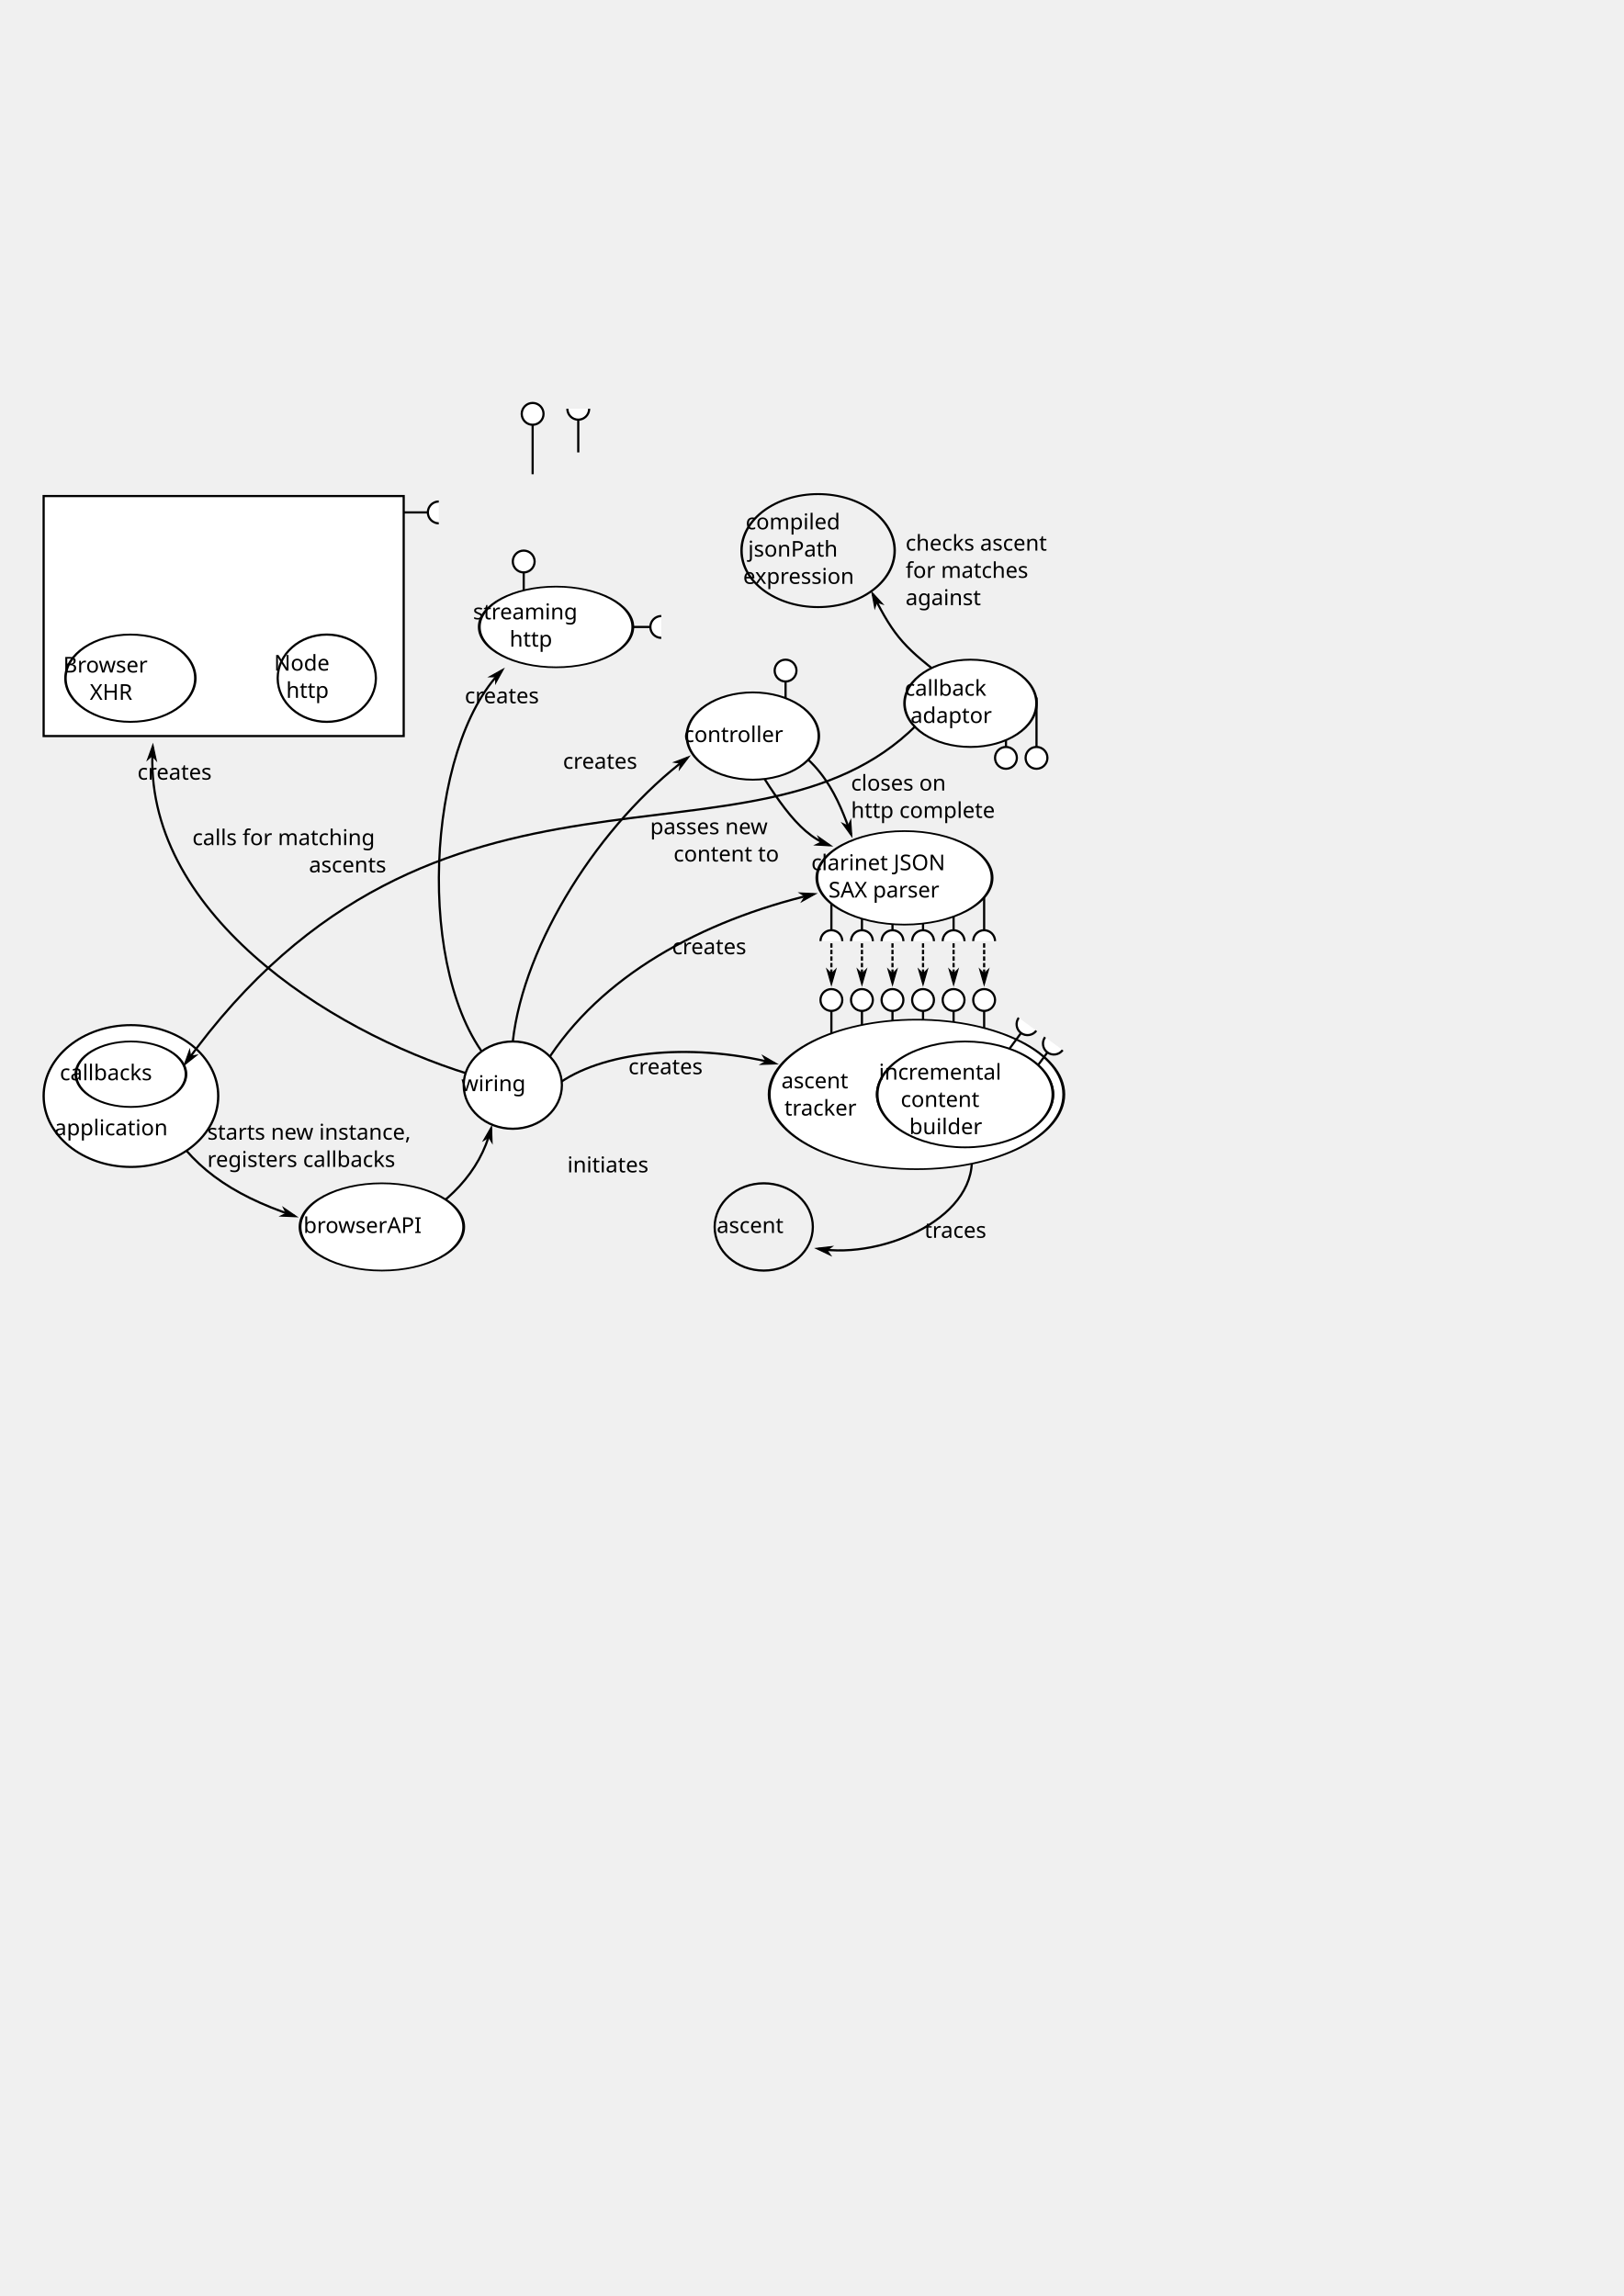
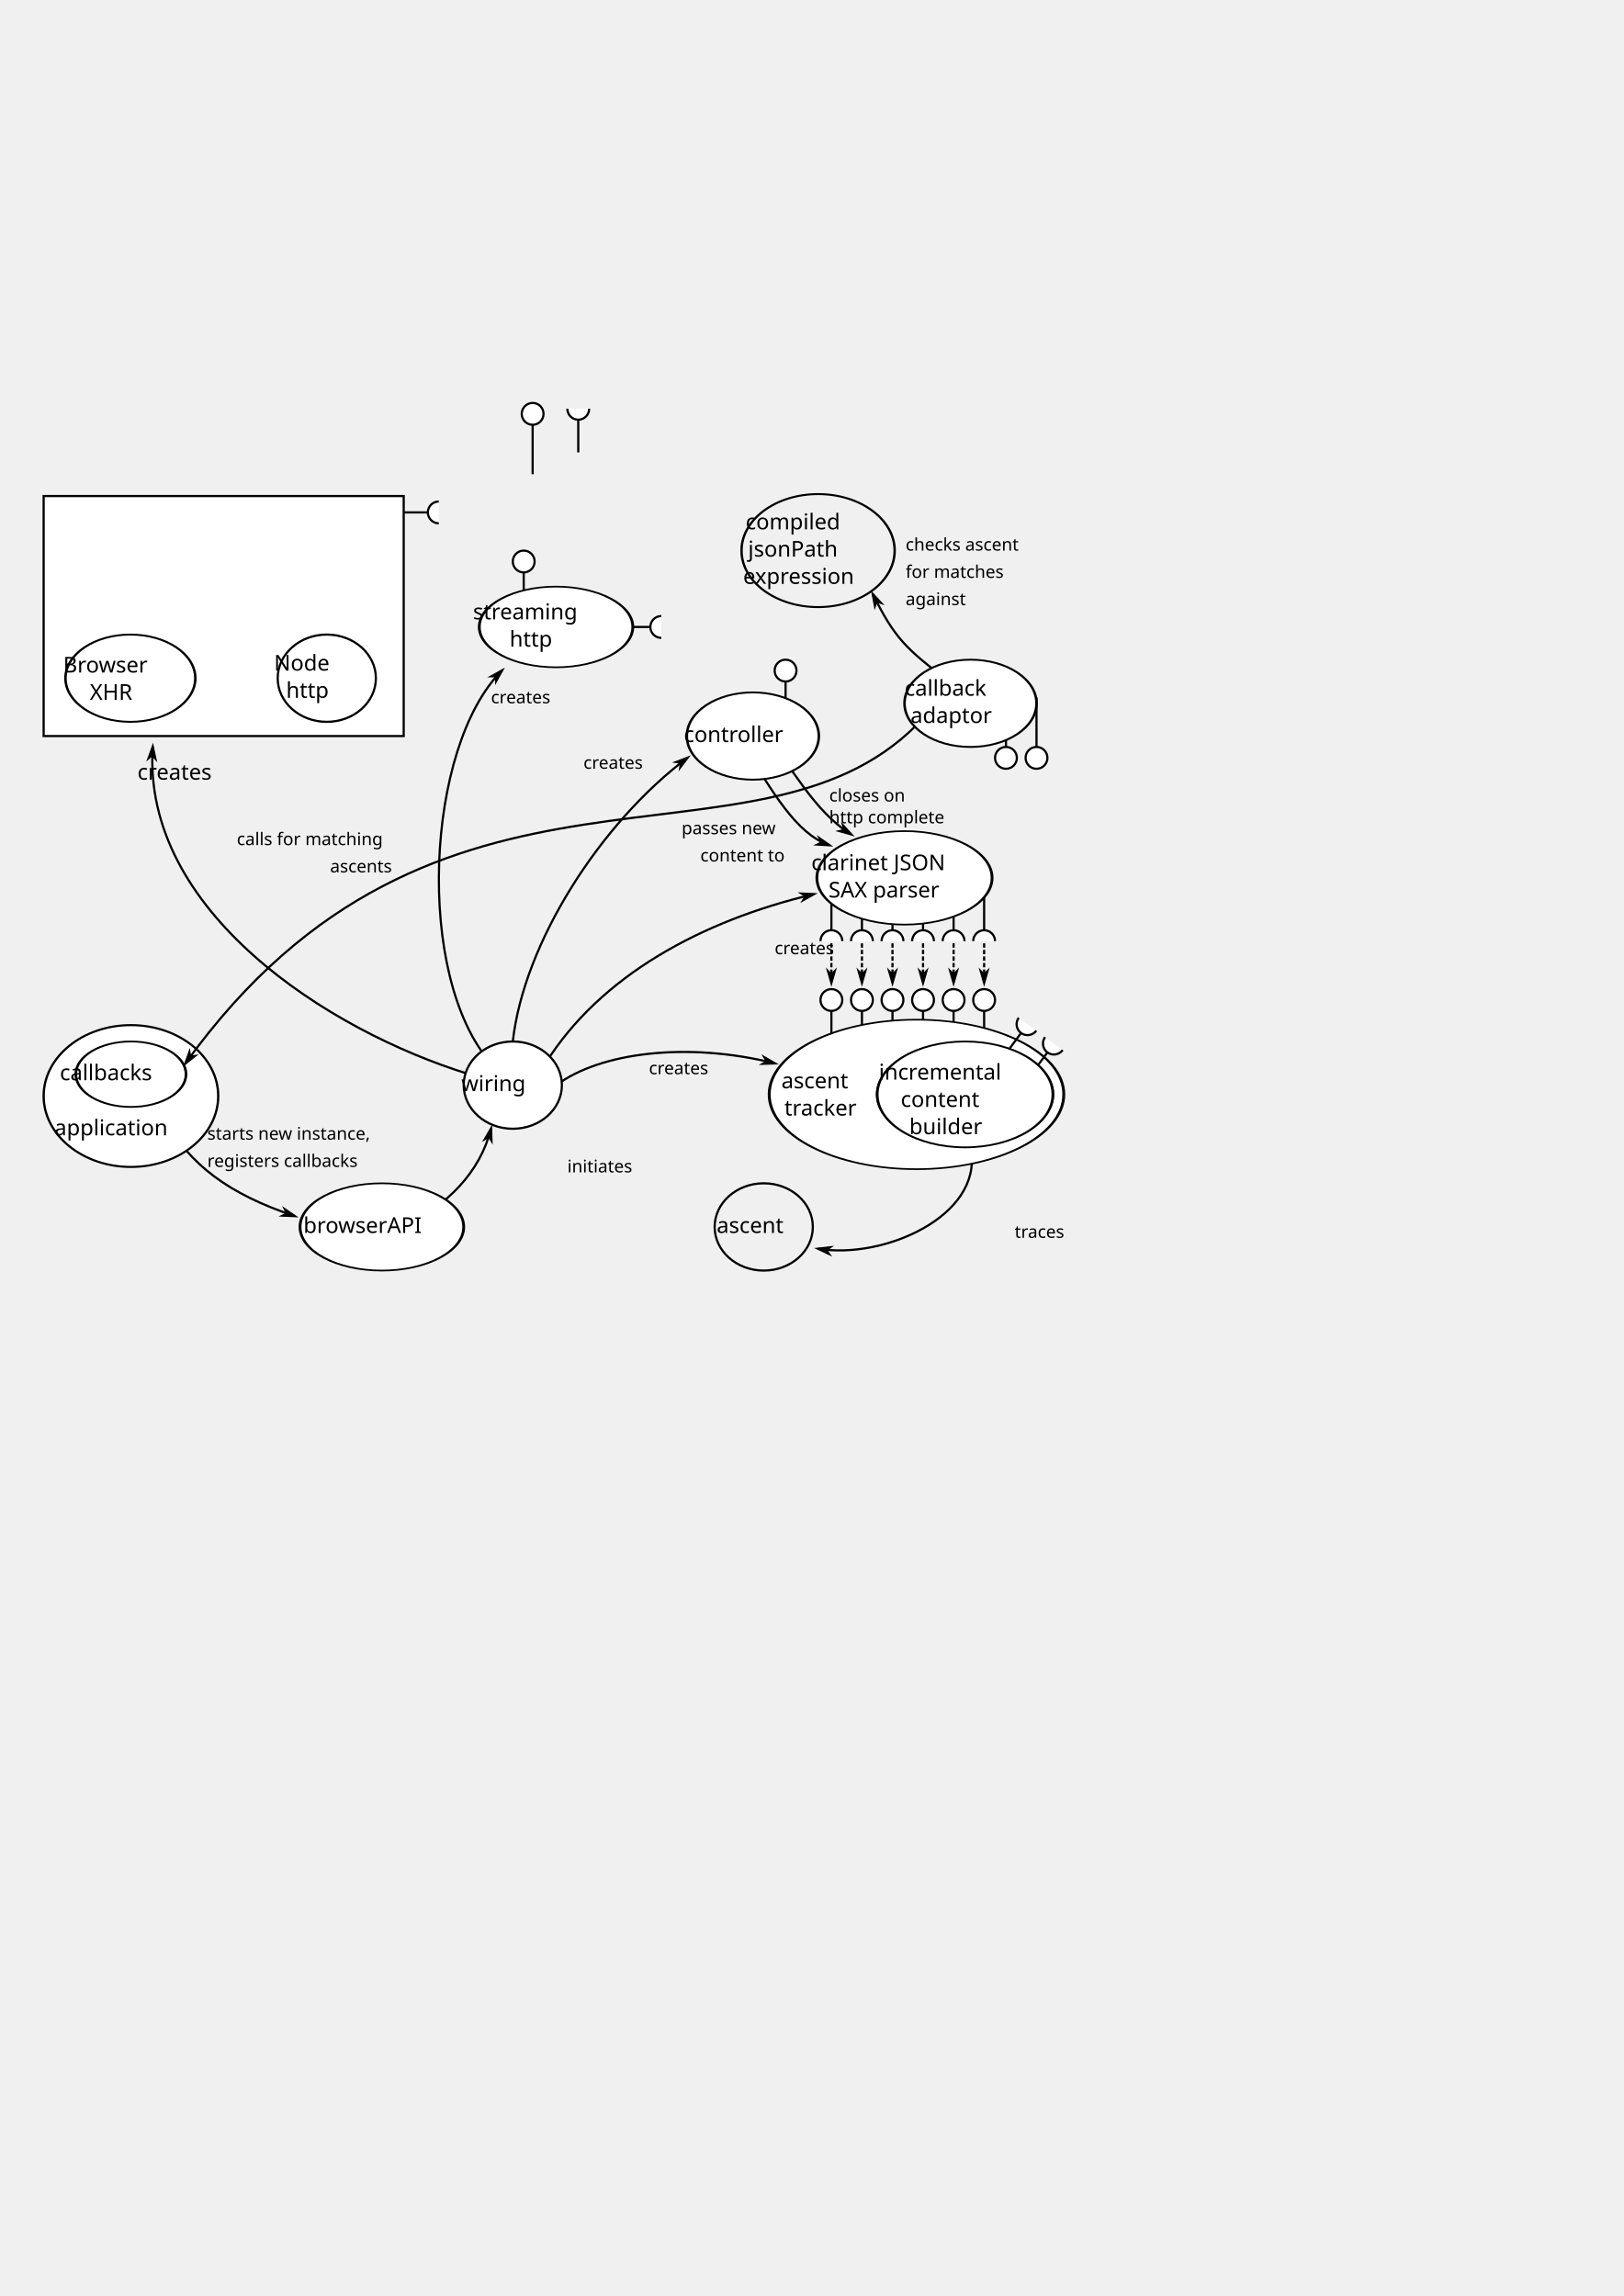
<svg xmlns="http://www.w3.org/2000/svg" xmlns:xlink="http://www.w3.org/1999/xlink" width="744.094" height="1052.362" id="svg2" version="1.1">
  <defs id="defs4">
    <marker orient="auto" refY="0.0" refX="0.0" id="Arrow1Mend" style="overflow:visible;">
      <path id="path4115" d="M 0.0,0.0 L 5.0,-5.0 L -12.5,0.0 L 5.0,5.0 L 0.0,0.0 z " style="fill-rule:evenodd;stroke:#000000;stroke-width:1.0pt;marker-start:none;" transform="scale(0.4) rotate(180) translate(10,0)" />
    </marker>
    <marker orient="auto" refY="0.0" refX="0.0" id="Arrow1Mstart" style="overflow:visible">
      <path id="path4112" d="M 0.0,0.0 L 5.0,-5.0 L -12.5,0.0 L 5.0,5.0 L 0.0,0.0 z " style="fill-rule:evenodd;stroke:#000000;stroke-width:1.0pt;marker-start:none" transform="scale(0.4) translate(10,0)" />
    </marker>
    <marker orient="auto" refY="0.0" refX="0.0" id="Arrow2Send" style="overflow:visible;">
      <path id="path4139" style="font-size:12.0;fill-rule:evenodd;stroke-width:0.625;stroke-linejoin:round;" d="M 8.719,4.034 L -2.207,0.016 L 8.719,-4.002 C 6.973,-1.63 6.983,1.616 8.719,4.034 z " transform="scale(0.3) rotate(180) translate(-2.3,0)" />
    </marker>
    <marker orient="auto" refY="0.0" refX="0.0" id="Arrow2Mend" style="overflow:visible;">
      <path id="path4133" style="font-size:12.0;fill-rule:evenodd;stroke-width:0.625;stroke-linejoin:round;" d="M 8.719,4.034 L -2.207,0.016 L 8.719,-4.002 C 6.973,-1.63 6.983,1.616 8.719,4.034 z " transform="scale(0.6) rotate(180) translate(0,0)" />
    </marker>
    <marker orient="auto" refY="0.0" refX="0.0" id="Torso" style="overflow:visible">
      <g id="g4319" transform="scale(0.7)">
        <path id="path4321" d="M -4.779,-3.24 C -2.429,-2.874 0.521,-1.302 0.258,0.388 C -0.005,2.078 -2.213,2.618 -4.563,2.252 C -6.913,1.886 -8.521,0.752 -8.258,-0.938 C -7.995,-2.628 -7.13,-3.605 -4.779,-3.24 z " style="fill:none;fill-opacity:0.75;fill-rule:evenodd;stroke:#000000;stroke-width:1.25;marker-start:none;marker-mid:none;marker-end:none" />
        <path id="path4323" d="M 4.46,0.089 C -2.556,-4.378 5.225,-3.906 -0.848,-8.72" style="fill:none;fill-opacity:0.75;fill-rule:evenodd;stroke:#000000;stroke-width:1pt;marker-end:none" />
        <path id="path4325" d="M 4.93,0.058 C -1.387,1.749 1.803,5.478 -4.945,7.546" style="fill:none;fill-opacity:0.75;fill-rule:evenodd;stroke:#000000;stroke-width:1pt;marker-start:none;marker-end:none" />
        <rect id="rect4327" transform="matrix(0.527536,-0.849533,0.887668,0.460484,0,0)" y="-1.741" x="-10.392" height="2.761" width="2.637" style="fill-rule:evenodd;stroke-width:1pt;marker-end:none" />
        <rect id="rect4329" transform="matrix(0.671205,-0.741272,0.790802,0.612072,0,0)" y="-7.963" x="4.959" height="2.861" width="2.733" style="fill-rule:evenodd;stroke-width:1pt;marker-end:none" />
        <path id="path4331" transform="matrix(0,-1.109517,1.109517,0,25.96648,19.71619)" d="m 16.78,-28.685 c 0,0.335 -0.272,0.607 -0.607,0.607 -0.335,0 -0.607,-0.272 -0.607,-0.607 0,-0.335 0.272,-0.607 0.607,-0.607 0.335,0 0.607,0.272 0.607,0.607 z" style="fill:#ff0000;fill-opacity:0.75;fill-rule:evenodd;stroke:#000000;stroke-width:1pt;marker-start:none;marker-end:none" />
        <path id="path4333" transform="matrix(0,-1.109517,1.109517,0,26.8245,16.99126)" d="m 16.78,-28.685 c 0,0.335 -0.272,0.607 -0.607,0.607 -0.335,0 -0.607,-0.272 -0.607,-0.607 0,-0.335 0.272,-0.607 0.607,-0.607 0.335,0 0.607,0.272 0.607,0.607 z" style="fill:#ff0000;fill-opacity:0.75;fill-rule:evenodd;stroke:#000000;stroke-width:1pt;marker-start:none;marker-end:none" />
      </g>
    </marker>
    <marker orient="auto" refY="0.0" refX="0.0" id="Arrow2Lend" style="overflow:visible;">
      <path id="path4127" style="font-size:12.0;fill-rule:evenodd;stroke-width:0.625;stroke-linejoin:round;" d="M 8.719,4.034 L -2.207,0.016 L 8.719,-4.002 C 6.973,-1.63 6.983,1.616 8.719,4.034 z " transform="scale(1.1) rotate(180) translate(1,0)" />
    </marker>
    <marker orient="auto" refY="0.0" refX="0.0" id="Arrow1Lend" style="overflow:visible;">
      <path id="path4109" d="M 0.0,0.0 L 5.0,-5.0 L -12.5,0.0 L 5.0,5.0 L 0.0,0.0 z " style="fill-rule:evenodd;stroke:#000000;stroke-width:1.0pt;marker-start:none;" transform="scale(0.8) rotate(180) translate(12.5,0)" />
    </marker>
    <marker orient="auto" refY="0" refX="0" id="Arrow2Lend-6" style="overflow:visible">
      <path id="path4127-7" style="font-size:12px;fill-rule:evenodd;stroke-width:0.625;stroke-linejoin:round" d="M 8.719,4.034 -2.207,0.016 8.719,-4.002 c -1.745,2.372 -1.735,5.617 -6e-7,8.035 z" transform="matrix(-1.1,0,0,-1.1,-1.1,0)" />
    </marker>
    <marker orient="auto" refY="0" refX="0" id="Arrow2Lend-9" style="overflow:visible">
      <path id="path4127-1" style="font-size:12px;fill-rule:evenodd;stroke-width:0.625;stroke-linejoin:round" d="M 8.719,4.034 -2.207,0.016 8.719,-4.002 c -1.745,2.372 -1.735,5.617 -6e-7,8.035 z" transform="matrix(-1.1,0,0,-1.1,-1.1,0)" />
    </marker>
    <marker orient="auto" refY="0" refX="0" id="Arrow2Lend-1" style="overflow:visible">
      <path id="path4127-3" style="font-size:12px;fill-rule:evenodd;stroke-width:0.625;stroke-linejoin:round" d="M 8.719,4.034 -2.207,0.016 8.719,-4.002 c -1.745,2.372 -1.735,5.617 -6e-7,8.035 z" transform="matrix(-1.1,0,0,-1.1,-1.1,0)" />
    </marker>
    <marker orient="auto" refY="0" refX="0" id="Arrow2Lend-7" style="overflow:visible">
      <path id="path4127-2" style="font-size:12px;fill-rule:evenodd;stroke-width:0.625;stroke-linejoin:round" d="M 8.719,4.034 -2.207,0.016 8.719,-4.002 c -1.745,2.372 -1.735,5.617 -6e-7,8.035 z" transform="matrix(-1.1,0,0,-1.1,-1.1,0)" />
    </marker>
  </defs>
  <g id="layer1">
    <path id="path5176" d="m 75,512.362 c 11.882,21.636 30,35 60,45" style="fill:none;stroke:#000000;stroke-width:1px;stroke-linecap:butt;stroke-linejoin:miter;stroke-opacity:1;marker-end:url(#Arrow1Mend)" />
    <g id="g4460" transform="translate(-145,55)">
      <path transform="matrix(1.777778,0,0,1.625,-234.9999,-328.3516)" d="m 270,477.362 c 0,11.046 -10.074,20 -22.5,20 -12.426,0 -22.5,-8.954 -22.5,-20 0,-11.046 10.074,-20 22.5,-20 12.426,0 22.5,8.954 22.5,20 z" id="path4462" style="color:#000000;fill:#ffffff;stroke:#000000;stroke-width:0.588;stroke-linecap:butt;stroke-linejoin:miter;stroke-miterlimit:4;stroke-opacity:1;stroke-dasharray:none;stroke-dashoffset:0;marker:none;visibility:visible;display:inline;overflow:visible;enable-background:accumulate;fill-opacity:1" />
      <text id="text4464" y="465.362" x="205" style="font-size:10px;font-style:normal;font-weight:normal;text-align:center;line-height:125%;letter-spacing:0px;word-spacing:0px;text-anchor:middle;fill:#000000;fill-opacity:1;stroke:none;font-family:Sans" xml:space="preserve">
        <tspan y="465.362" x="205" id="tspan4466">application</tspan>
      </text>
    </g>
    <use x="0" y="0" xlink:href="#g5004" id="use5076" transform="matrix(0,1,-1,0,388.4336,-30.13782)" width="744.094" height="1052.362" />
    <rect style="color:#000000;fill:#ffffff;stroke:#000000;stroke-width:1;stroke-linecap:butt;stroke-linejoin:miter;stroke-miterlimit:4;stroke-opacity:1;stroke-dasharray:none;stroke-dashoffset:0;marker:none;visibility:visible;display:inline;overflow:visible;enable-background:accumulate;fill-opacity:1" id="rect4560" width="165" height="110" x="20" y="227.362" />
    <g id="g4548" transform="translate(-70,-53.75)">
      <path style="color:#000000;fill:none;stroke:#000000;stroke-width:0.87;stroke-linecap:butt;stroke-linejoin:miter;stroke-miterlimit:4;stroke-opacity:1;stroke-dasharray:none;stroke-dashoffset:0;marker:none;visibility:visible;display:inline;overflow:visible;enable-background:accumulate" id="path4470" d="m 270,477.362 a 22.5,20 0 1 1 -45,0 22.5,20 0 1 1 45,0 z" transform="matrix(1.322483,0,0,1,-197.5586,-112.7588)" />
      <text xml:space="preserve" style="font-size:10px;font-style:normal;font-weight:normal;text-align:center;line-height:125%;letter-spacing:0px;word-spacing:0px;text-anchor:middle;fill:#000000;fill-opacity:1;stroke:none;font-family:Sans" x="130" y="361.998" id="text4472">
        <tspan id="tspan4474" x="130" y="361.998">Browser</tspan>
        <tspan x="130" y="374.498" id="tspan4538">XHR</tspan>
      </text>
    </g>
    <g id="g4991" transform="translate(9.091373,-67.67241)">
      <path id="path4989" d="m 235,257.362 0,27.672" style="fill:none;stroke:#000000;stroke-width:1px;stroke-linecap:butt;stroke-linejoin:miter;stroke-opacity:1" />
      <path transform="translate(-5,0)" d="m 245,257.362 c 0,2.761 -2.239,5 -5,5 -2.761,0 -5,-2.239 -5,-5 0,-2.761 2.239,-5 5,-5 2.761,0 5,2.239 5,5 z" id="path4987" style="color:#000000;fill:#ffffff;fill-opacity:1;fill-rule:nonzero;stroke:#000000;stroke-width:1;stroke-linecap:butt;stroke-linejoin:miter;stroke-miterlimit:4;stroke-opacity:1;stroke-dasharray:none;stroke-dashoffset:0;marker:none;visibility:visible;display:inline;overflow:visible;enable-background:accumulate" />
    </g>
    <use x="0" y="0" xlink:href="#g4991" id="use5146" transform="translate(-4.091373,67.67241)" width="744.094" height="1052.362" />
    <use x="0" y="0" xlink:href="#use5076" id="use5475" transform="translate(101.9643,52.5)" width="744.094" height="1052.362" />
    <g id="g4522" transform="translate(-20,-13.75)">
      <g id="g4970" transform="translate(84.99999,-83.49121)">
        <path style="color:#000000;fill:#ffffff;stroke:#000000;stroke-width:0.832;stroke-linecap:butt;stroke-linejoin:miter;stroke-miterlimit:4;stroke-opacity:1;stroke-dasharray:none;stroke-dashoffset:0;marker:none;visibility:visible;display:inline;overflow:visible;enable-background:accumulate;fill-opacity:1" id="path4478" d="m 270,477.362 c 0,11.046 -10.074,20 -22.5,20 -12.426,0 -22.5,-8.954 -22.5,-20 0,-11.046 10.074,-20 22.5,-20 12.426,0 22.5,8.954 22.5,20 z" transform="matrix(1.563694,0,0,0.9242386,-197.1973,-56.59314)" />
        <text xml:space="preserve" style="font-size:10px;font-style:normal;font-weight:normal;text-align:center;line-height:125%;letter-spacing:0px;word-spacing:0px;text-anchor:middle;fill:#000000;fill-opacity:1;stroke:none;font-family:Sans" x="190" y="381.112" id="text4480">
          <tspan id="tspan4482" x="190" y="381.112">streaming</tspan>
          <tspan id="tspan4516" x="190" y="393.612">http</tspan>
        </text>
      </g>
    </g>
    <path id="path4968" d="m 420,332.362 c -75,75 -220,-5 -335,155" style="fill:none;stroke:#000000;stroke-width:1px;stroke-linecap:butt;stroke-linejoin:miter;stroke-opacity:1;marker-end:url(#Arrow1Mend)" />
    <use x="0" y="0" xlink:href="#g4991" id="use5144" transform="translate(115.9086,117.6724)" width="744.094" height="1052.362" />
-     <path style="fill:none;stroke:#000000;stroke-width:1px;stroke-linecap:butt;stroke-linejoin:miter;stroke-opacity:1;marker-end:url(#Arrow1Mend)" d="m 350.786,336.676 c 25.98,8.752 33.793,30.673 39.214,45.687" id="path5477" />
+     <path style="fill:none;stroke:#000000;stroke-width:1px;stroke-linecap:butt;stroke-linejoin:miter;stroke-opacity:1;marker-end:url(#Arrow1Mend)" d="m 350.786,336.676 c 11.827,14.29 22.172,35.22 39.214,45.687" id="path5477" />
    <path id="path5216" d="M 340.786,341.676 C 354.142,363.052 364.824,382.104 380,387.362" style="fill:none;stroke:#000000;stroke-width:1px;stroke-linecap:butt;stroke-linejoin:miter;stroke-opacity:1;marker-end:url(#Arrow1Mend)" />
    <g transform="translate(135,-125)" id="g4484">
      <path style="color:#000000;fill:#ffffff;stroke:#000000;stroke-width:0.863;stroke-linecap:butt;stroke-linejoin:miter;stroke-miterlimit:4;stroke-opacity:1;stroke-dasharray:none;stroke-dashoffset:0;marker:none;visibility:visible;display:inline;overflow:visible;enable-background:accumulate;fill-opacity:1" id="path4486" d="m 270,477.362 c 0,11.046 -10.074,20 -22.5,20 -12.426,0 -22.5,-8.954 -22.5,-20 0,-11.046 10.074,-20 22.5,-20 12.426,0 22.5,8.954 22.5,20 z" transform="matrix(1.344184,0,0,1,-122.6855,-15)" />
      <text xml:space="preserve" style="font-size:10px;font-style:normal;font-weight:normal;text-align:center;line-height:125%;letter-spacing:0px;word-spacing:0px;text-anchor:middle;fill:#000000;fill-opacity:1;stroke:none;font-family:Sans" x="210.244" y="465.121" id="text4488">
        <tspan id="tspan4490" x="210.244" y="465.121">controller</tspan>
      </text>
    </g>
    <g transform="matrix(-1,0,0,-1,646,618.7244)" id="use5118">
      <path id="path5132" d="m 265,190.398 0,16.964" style="fill:none;stroke:#000000;stroke-width:1px;stroke-linecap:butt;stroke-linejoin:miter;stroke-opacity:1" />
      <path transform="translate(25,-70)" style="color:#000000;fill:#ffffff;fill-opacity:1;fill-rule:nonzero;stroke:#000000;stroke-width:1;stroke-linecap:butt;stroke-linejoin:miter;stroke-miterlimit:4;stroke-opacity:1;stroke-dashoffset:0;marker:none;visibility:visible;display:inline;overflow:visible;enable-background:accumulate" d="m 245,257.362 c 0,2.761 -2.239,5 -5,5 -2.761,0 -5,-2.239 -5,-5" id="path5134" />
    </g>
    <use x="0" y="0" xlink:href="#use5118" id="use5120" transform="translate(13.99999,0.0104174)" width="744.094" height="1052.362" />
    <use x="0" y="0" xlink:href="#use5120" id="use5122" transform="translate(14,0)" width="744.094" height="1052.362" />
    <use x="0" y="0" xlink:href="#use5122" id="use5124" transform="translate(14,0)" width="744.094" height="1052.362" />
    <use x="0" y="0" xlink:href="#use5124" id="use5126" transform="translate(14,0)" width="744.094" height="1052.362" />
    <use x="0" y="0" xlink:href="#use5126" id="use5128" transform="translate(14.00001,-0.01041478)" width="744.094" height="1052.362" />
    <g id="g4610" transform="translate(16.42858,-10)">
      <path transform="matrix(1.784242,0,0,1.071429,-43.53094,-99.0973)" d="m 270,477.362 a 22.5,20 0 1 1 -45,0 22.5,20 0 1 1 45,0 z" id="path4494" style="color:#000000;fill:#ffffff;fill-opacity:1;stroke:#000000;stroke-width:0.723;stroke-linecap:butt;stroke-linejoin:miter;stroke-miterlimit:4;stroke-opacity:1;stroke-dasharray:none;stroke-dashoffset:0;marker:none;visibility:visible;display:inline;overflow:visible;enable-background:accumulate" />
      <text id="text4496" y="408.871" x="397.744" style="font-size:10px;font-style:normal;font-weight:normal;text-align:center;line-height:125%;letter-spacing:0px;word-spacing:0px;text-anchor:middle;fill:#000000;fill-opacity:1;stroke:none;font-family:Sans" xml:space="preserve">
        <tspan y="408.871" x="397.744" id="tspan4498">clarinet JSON</tspan>
        <tspan y="421.371" x="397.744" id="tspan4592">SAX parser</tspan>
      </text>
    </g>
    <g id="g5165" transform="translate(-35.18068,-4.66945)">
      <path transform="matrix(1.55957,0,0,1.294751,24.09664,-361.0333)" d="m 270,477.362 c 0,11.046 -10.074,20 -22.5,20 -12.426,0 -22.5,-8.954 -22.5,-20 0,-11.046 10.074,-20 22.5,-20 12.426,0 22.5,8.954 22.5,20 z" id="path4510" style="color:#000000;fill:none;stroke:#000000;stroke-width:0.704;stroke-linecap:butt;stroke-linejoin:miter;stroke-miterlimit:4;stroke-opacity:1;stroke-dasharray:none;stroke-dashoffset:0;marker:none;visibility:visible;display:inline;overflow:visible;enable-background:accumulate" />
      <text id="text4512" y="247.29" x="410.244" style="font-size:10px;font-style:normal;font-weight:normal;text-align:center;line-height:125%;letter-spacing:0px;word-spacing:0px;text-anchor:middle;fill:#000000;fill-opacity:1;stroke:none;font-family:Sans" xml:space="preserve">
        <tspan y="247.29" x="410.244" id="tspan4514">compiled</tspan>
        <tspan y="259.79" x="410.244" id="tspan5148">jsonPath</tspan>
        <tspan y="272.29" x="410.244" id="tspan5150">expression</tspan>
      </text>
    </g>
    <g id="g4900" transform="translate(-9.755859,-287.2412)">
      <g transform="translate(-4.75586,9.999996)" id="g4913">
        <path transform="matrix(1.121962,0,0,0.75,-203.1738,411.5818)" d="m 270,477.362 c 0,11.046 -10.074,20 -22.5,20 -12.426,0 -22.5,-8.954 -22.5,-20 0,-11.046 10.074,-20 22.5,-20 12.426,0 22.5,8.954 22.5,20 z" id="path4891" style="color:#000000;fill:#ffffff;fill-opacity:1;stroke:#000000;stroke-width:1.09;stroke-linecap:butt;stroke-linejoin:miter;stroke-miterlimit:4;stroke-opacity:1;stroke-dasharray:none;stroke-dashoffset:0;marker:none;visibility:visible;display:inline;overflow:visible;enable-background:accumulate" />
        <text id="text4893" y="772.362" x="74.756" style="font-size:10px;font-style:normal;font-weight:normal;text-align:center;line-height:125%;letter-spacing:0px;word-spacing:0px;text-anchor:middle;fill:#000000;fill-opacity:1;stroke:none;font-family:Sans" xml:space="preserve">
          <tspan y="772.362" x="74.756" id="tspan4895">callbacks</tspan>
        </text>
      </g>
    </g>
    <g id="g4554" transform="translate(-20,-13.75)">
      <path transform="translate(-77.74414,-152.7588)" d="m 270,477.362 a 22.5,20 0 1 1 -45,0 22.5,20 0 1 1 45,0 z" id="path4530" style="color:#000000;fill:none;stroke:#000000;stroke-width:1;stroke-linecap:butt;stroke-linejoin:miter;stroke-miterlimit:4;stroke-opacity:1;stroke-dasharray:none;stroke-dashoffset:0;marker:none;visibility:visible;display:inline;overflow:visible;enable-background:accumulate" />
      <text id="text4532" y="321.112" x="170" style="font-size:10px;font-style:normal;font-weight:normal;text-align:center;line-height:125%;letter-spacing:0px;word-spacing:0px;text-anchor:middle;fill:#000000;fill-opacity:1;stroke:none;font-family:Sans" xml:space="preserve">
        <tspan y="321.112" x="170" id="tspan4534">Node</tspan>
        <tspan y="333.612" x="170" id="tspan4536">http</tspan>
      </text>
    </g>
-     <flowRoot xml:space="preserve" style="font-size:10px;font-style:normal;font-weight:normal;text-align:center;line-height:125%;letter-spacing:0px;word-spacing:0px;text-anchor:middle;fill:#000000;fill-opacity:1;stroke:none;font-family:Sans" id="flowRoot4582" transform="translate(-0.4907227,10.01969)">
+     <flowRoot xml:space="preserve" style="font-size:8px;font-style:normal;font-weight:normal;text-align:center;line-height:125%;letter-spacing:0px;word-spacing:0px;text-anchor:middle;fill:#000000;fill-opacity:1;stroke:none;font-family:Sans" id="flowRoot4582" transform="translate(-0.4907227,10.01969)">
      <flowRegion id="flowRegion4584">
        <use x="0" y="0" xlink:href="#rect4560" id="use4586" width="744.094" height="1052.362" />
      </flowRegion>
      <flowPara id="flowPara4588">Either a Browser XMLHttpRequest object, or a Node http object are created, depending on environment. </flowPara>
    </flowRoot>
    <path transform="translate(102.5,85)" d="m 270,477.362 a 22.5,20 0 1 1 -45,0 22.5,20 0 1 1 45,0 z" id="path4604" style="color:#000000;fill:none;stroke:#000000;stroke-width:1;stroke-linecap:butt;stroke-linejoin:miter;stroke-miterlimit:4;stroke-opacity:1;stroke-dasharray:none;stroke-dashoffset:0;marker:none;visibility:visible;display:inline;overflow:visible;enable-background:accumulate" />
    <text id="text4606" y="565.121" x="350.244" style="font-size:10px;font-style:normal;font-weight:normal;text-align:center;line-height:125%;letter-spacing:0px;word-spacing:0px;text-anchor:middle;fill:#000000;fill-opacity:1;stroke:none;font-family:Sans" xml:space="preserve">
      <tspan y="565.121" x="350.244" id="tspan4608">ascent</tspan>
    </text>
-     <text xml:space="preserve" style="font-size:10px;font-style:normal;font-weight:normal;text-align:end;line-height:125%;letter-spacing:0px;word-spacing:0px;text-anchor:end;fill:#000000;fill-opacity:1;stroke:none;font-family:Sans" x="465" y="567.362" id="text4671">
+     <text xml:space="preserve" style="font-size:8px;font-style:normal;font-weight:normal;text-align:start;line-height:125%;letter-spacing:0px;word-spacing:0px;text-anchor:start;fill:#000000;fill-opacity:1;stroke:none;font-family:Sans" x="434.707" y="567.362" id="text4671">
      <tspan id="tspan4673" x="465" y="567.362">traces</tspan>
    </text>
    <path style="fill:none;stroke:#000000;stroke-width:1px;stroke-linecap:butt;stroke-linejoin:miter;stroke-opacity:1;marker-end:url(#Arrow1Mend)" d="m 445,527.362 c 5,30 -40,50 -70,45" id="path4665" />
    <use x="0" y="0" xlink:href="#g4991" id="use5106" transform="translate(192.9086,268.6596)" width="744.094" height="1052.362" />
    <use x="0" y="0" xlink:href="#g4991" id="use5108" transform="translate(178.9086,268.6596)" width="744.094" height="1052.362" />
    <use x="0" y="0" xlink:href="#g4991" id="use5110" transform="translate(164.9086,268.6596)" width="744.094" height="1052.362" />
    <use x="0" y="0" xlink:href="#g4991" id="use5112" transform="translate(150.9086,268.6596)" width="744.094" height="1052.362" />
    <use x="0" y="0" xlink:href="#g4991" id="use5114" transform="translate(136.9086,268.6596)" width="744.094" height="1052.362" />
    <use x="0" y="0" xlink:href="#g4991" id="use5116" transform="translate(206.9086,268.6596)" width="744.094" height="1052.362" />
    <path transform="matrix(3,0,0,1.712924,-322.5,-316.0644)" d="m 270,477.362 a 22.5,20 0 1 1 -45,0 22.5,20 0 1 1 45,0 z" id="path4651" style="color:#000000;fill:#ffffff;stroke:#000000;stroke-width:0.441;stroke-linecap:butt;stroke-linejoin:miter;stroke-miterlimit:4;stroke-opacity:1;stroke-dasharray:none;stroke-dashoffset:0;marker:none;visibility:visible;display:inline;overflow:visible;enable-background:accumulate;fill-opacity:1;fill-rule:nonzero" />
    <g id="g5140" transform="matrix(0.8056627,0.5923746,-0.5923746,0.8056627,369.069,-185.5041)">
      <use height="1052.362" width="744.094" transform="translate(205,280)" id="use5136" xlink:href="#g5004" y="0" x="0" />
      <use height="1052.362" width="744.094" transform="translate(15,0)" id="use5138" xlink:href="#use5136" y="0" x="0" />
    </g>
    <g id="g4631" transform="translate(17.50001,8.317076)">
      <path style="color:#000000;fill:none;stroke:#000000;stroke-width:0.697;stroke-linecap:butt;stroke-linejoin:miter;stroke-miterlimit:4;stroke-opacity:1;stroke-dasharray:none;stroke-dashoffset:0;marker:none;visibility:visible;display:inline;overflow:visible;enable-background:accumulate" id="path4502" d="m 270,477.362 c 0,11.046 -10.074,20 -22.5,20 -12.426,0 -22.5,-8.954 -22.5,-20 0,-11.046 10.074,-20 22.5,-20 12.426,0 22.5,8.954 22.5,20 z" transform="matrix(1.788628,0,0,1.151523,-17.92968,-56.38989)" />
      <path transform="matrix(1.788628,0,0,1.212925,-17.92968,-85.70073)" d="m 270,477.362 a 22.5,20 0 1 1 -45,0 22.5,20 0 1 1 45,0 z" id="path4629" style="color:#000000;fill:#ffffff;fill-opacity:1;stroke:#000000;stroke-width:0.679;stroke-linecap:butt;stroke-linejoin:miter;stroke-miterlimit:4;stroke-opacity:1;stroke-dasharray:none;stroke-dashoffset:0;marker:none;visibility:visible;display:inline;overflow:visible;enable-background:accumulate" />
      <text xml:space="preserve" style="font-size:10px;font-style:normal;font-weight:normal;text-align:center;line-height:125%;letter-spacing:0px;word-spacing:0px;text-anchor:middle;fill:#000000;fill-opacity:1;stroke:none;font-family:Sans" x="425" y="486.532" id="text4504">
        <tspan id="tspan4506" x="425" y="486.532">incremental</tspan>
        <tspan x="425" y="499.032" id="tspan4598">content</tspan>
        <tspan x="425" y="511.532" id="tspan4600">builder</tspan>
      </text>
    </g>
    <text xml:space="preserve" style="font-size:10px;font-style:normal;font-weight:normal;text-align:center;line-height:125%;letter-spacing:0px;word-spacing:0px;text-anchor:middle;fill:#000000;fill-opacity:1;stroke:none;font-family:Sans" x="382.5" y="498.811" id="text4643">
      <tspan x="382.5" y="498.811" id="tspan4649">ascent</tspan>
      <tspan x="382.5" y="511.311" id="tspan4663">tracker</tspan>
    </text>
    <path id="path4918" d="m 215,492.362 c -65,-20 -150,-75 -145,-150" style="fill:none;stroke:#000000;stroke-width:1px;stroke-linecap:butt;stroke-linejoin:miter;stroke-opacity:1;marker-end:url(#Arrow1Mend)" />
    <path style="fill:none;stroke:#000000;stroke-width:1px;stroke-linecap:butt;stroke-linejoin:miter;stroke-opacity:1;marker-end:url(#Arrow1Mend)" d="m 255,497.362 c 20,-15 60,-20 100,-10" id="path4920" />
    <path id="path4922" d="m 250,487.362 c 25,-40 71.429,-65.357 122.857,-77.5" style="fill:none;stroke:#000000;stroke-width:1px;stroke-linecap:butt;stroke-linejoin:miter;stroke-opacity:1;marker-end:url(#Arrow1Mend)" />
    <path style="fill:none;stroke:#000000;stroke-width:1px;stroke-linecap:butt;stroke-linejoin:miter;stroke-opacity:1;marker-end:url(#Arrow1Mend)" d="m 235,477.362 c 5,-45 40,-100 80,-130" id="path4924" />
    <path id="path4926" d="m 225,487.362 c -35,-40 -30,-145 5,-180" style="fill:none;stroke:#000000;stroke-width:1px;stroke-linecap:butt;stroke-linejoin:miter;stroke-opacity:1;marker-end:url(#Arrow1Mend)" />
    <g id="g4447" transform="translate(25,35)">
      <path transform="translate(-37.5,-15)" d="m 270,477.362 a 22.5,20 0 1 1 -45,0 22.5,20 0 1 1 45,0 z" id="path3534" style="color:#000000;fill:#ffffff;stroke:#000000;stroke-width:1;stroke-linecap:butt;stroke-linejoin:miter;stroke-miterlimit:4;stroke-opacity:1;stroke-dasharray:none;stroke-dashoffset:0;marker:none;visibility:visible;display:inline;overflow:visible;enable-background:accumulate;fill-opacity:1" />
      <text id="text4410" y="465.121" x="210.244" style="font-size:10px;font-style:normal;font-weight:normal;text-align:center;line-height:125%;letter-spacing:0px;word-spacing:0px;text-anchor:middle;fill:#000000;fill-opacity:1;stroke:none;font-family:Sans" xml:space="preserve">
        <tspan y="465.121" x="210.244" id="tspan4412">wiring</tspan>
      </text>
    </g>
    <path style="fill:none;stroke:#000000;stroke-width:1px;stroke-linecap:butt;stroke-linejoin:miter;stroke-opacity:1;marker-end:url(#Arrow1Mend)" d="m 185,562.362 c 20,-10 35,-25 40,-45" id="path4928" />
    <g transform="translate(-35.00001,100)" id="g4452">
      <path style="color:#000000;fill:#ffffff;fill-opacity:1;stroke:#000000;stroke-width:0.775;stroke-linecap:butt;stroke-linejoin:miter;stroke-miterlimit:4;stroke-opacity:1;stroke-dasharray:none;stroke-dashoffset:0;marker:none;visibility:visible;display:inline;overflow:visible;enable-background:accumulate" id="path4454" d="m 270,477.362 c 0,11.046 -10.074,20 -22.5,20 -12.426,0 -22.5,-8.954 -22.5,-20 0,-11.046 10.074,-20 22.5,-20 12.426,0 22.5,8.954 22.5,20 z" transform="matrix(1.666667,0,0,1,-202.5,-15)" />
      <text xml:space="preserve" style="font-size:10px;font-style:normal;font-weight:normal;text-align:center;line-height:125%;letter-spacing:0px;word-spacing:0px;text-anchor:middle;fill:#000000;fill-opacity:1;stroke:none;font-family:Sans" x="210.244" y="465.121" id="text4456">
        <tspan id="tspan4458" x="210.244" y="465.121">browserAPI</tspan>
      </text>
    </g>
    <g id="g5004" transform="translate(0,2.6171874e-6)">
      <path style="fill:none;stroke:#000000;stroke-width:1px;stroke-linecap:butt;stroke-linejoin:miter;stroke-opacity:1" d="m 265,190.398 0,16.964" id="path4997" />
      <path id="path4999" d="m 245,257.362 c 0,2.761 -2.239,5 -5,5 -2.761,0 -5,-2.239 -5,-5" style="color:#000000;fill:#ffffff;fill-opacity:1;fill-rule:nonzero;stroke:#000000;stroke-width:1;stroke-linecap:butt;stroke-linejoin:miter;stroke-miterlimit:4;stroke-opacity:1;stroke-dashoffset:0;marker:none;visibility:visible;display:inline;overflow:visible;enable-background:accumulate" transform="translate(25,-70)" />
    </g>
    <use x="0" y="0" xlink:href="#g4991" id="use5172" transform="matrix(-1,0,0,-1,705.0914,537.052)" width="744.094" height="1052.362" />
    <use x="0" y="0" xlink:href="#g4991" id="use5174" transform="matrix(-1,0,0,-1,719.0914,537.052)" width="744.094" height="1052.362" />
    <path style="fill:none;stroke:#000000;stroke-width:1px;stroke-linecap:butt;stroke-linejoin:miter;stroke-opacity:1;marker-end:url(#Arrow1Mend)" d="m 435,312.362 c -20,-15 -25,-20 -35,-40" id="path5224" />
    <g id="g5204">
      <path transform="matrix(1.344184,0,0,1,112.0703,-155)" d="m 270,477.362 a 22.5,20 0 1 1 -45,0 22.5,20 0 1 1 45,0 z" id="path5159" style="color:#000000;fill:#ffffff;fill-opacity:1;stroke:#000000;stroke-width:0.863;stroke-linecap:butt;stroke-linejoin:miter;stroke-miterlimit:4;stroke-opacity:1;stroke-dasharray:none;stroke-dashoffset:0;marker:none;visibility:visible;display:inline;overflow:visible;enable-background:accumulate" />
      <text id="text5161" y="318.871" x="445" style="font-size:10px;font-style:normal;font-weight:normal;text-align:center;line-height:125%;letter-spacing:0px;word-spacing:0px;text-anchor:middle;fill:#000000;fill-opacity:1;stroke:none;font-family:Sans" xml:space="preserve">
        <tspan y="318.871" x="445" id="tspan5163">callback</tspan>
        <tspan y="331.371" x="445" id="tspan5198">adaptor</tspan>
      </text>
    </g>
    <text id="text5178" y="357.362" x="110" style="font-size:10px;font-style:normal;font-weight:normal;text-align:end;line-height:125%;letter-spacing:0px;word-spacing:0px;text-anchor:end;fill:#000000;fill-opacity:1;stroke:none;font-family:Sans" xml:space="preserve">
      <tspan y="357.362" x="110" id="tspan5180">creates</tspan>
    </text>
-     <text xml:space="preserve" style="font-size:10px;font-style:normal;font-weight:normal;text-align:end;line-height:125%;letter-spacing:0px;word-spacing:0px;text-anchor:end;fill:#000000;fill-opacity:1;stroke:none;font-family:Sans" x="260" y="322.362" id="text5182">
-       <tspan id="tspan5184" x="260" y="322.362">creates</tspan>
-     </text>
-     <text id="text5186" y="352.362" x="305" style="font-size:10px;font-style:normal;font-weight:normal;text-align:end;line-height:125%;letter-spacing:0px;word-spacing:0px;text-anchor:end;fill:#000000;fill-opacity:1;stroke:none;font-family:Sans" xml:space="preserve">
+     <text xml:space="preserve" style="font-size:8px;font-style:normal;font-weight:normal;text-align:start;line-height:125%;letter-spacing:0px;word-spacing:0px;text-anchor:start;fill:#000000;fill-opacity:1;stroke:none;font-family:Sans" x="225" y="322.362" id="text5182">
+       <tspan id="tspan5184" x="225" y="322.362">creates</tspan>
+     </text>
+     <text id="text5186" y="352.362" x="305" style="font-size:8px;font-style:normal;font-weight:normal;text-align:end;line-height:125%;letter-spacing:0px;word-spacing:0px;text-anchor:end;fill:#000000;fill-opacity:1;stroke:none;font-family:Sans" xml:space="preserve">
      <tspan y="352.362" x="305" id="tspan5188">creates</tspan>
    </text>
-     <text xml:space="preserve" style="font-size:10px;font-style:normal;font-weight:normal;text-align:end;line-height:125%;letter-spacing:0px;word-spacing:0px;text-anchor:end;fill:#000000;fill-opacity:1;stroke:none;font-family:Sans" x="355" y="437.362" id="text5190">
+     <text xml:space="preserve" style="font-size:8px;font-style:normal;font-weight:normal;text-align:start;line-height:125%;letter-spacing:0px;word-spacing:0px;text-anchor:start;fill:#000000;fill-opacity:1;stroke:none;font-family:Sans" x="319.053" y="437.362" id="text5190">
      <tspan id="tspan5192" x="355" y="437.362">creates</tspan>
    </text>
-     <text id="text5194" y="492.362" x="335" style="font-size:10px;font-style:normal;font-weight:normal;text-align:end;line-height:125%;letter-spacing:0px;word-spacing:0px;text-anchor:end;fill:#000000;fill-opacity:1;stroke:none;font-family:Sans" xml:space="preserve">
+     <text id="text5194" y="492.362" x="335" style="font-size:8px;font-style:normal;font-weight:normal;text-align:end;line-height:125%;letter-spacing:0px;word-spacing:0px;text-anchor:end;fill:#000000;fill-opacity:1;stroke:none;font-family:Sans" xml:space="preserve">
      <tspan y="492.362" x="335" id="tspan5196">creates</tspan>
    </text>
-     <text id="text5210" y="522.362" x="95" style="font-size:10px;font-style:normal;font-weight:normal;text-align:start;line-height:125%;letter-spacing:0px;word-spacing:0px;text-anchor:start;fill:#000000;fill-opacity:1;stroke:none;font-family:Sans" xml:space="preserve">
+     <text id="text5210" y="522.362" x="95" style="font-size:8px;font-style:normal;font-weight:normal;text-align:start;line-height:125%;letter-spacing:0px;word-spacing:0px;text-anchor:start;fill:#000000;fill-opacity:1;stroke:none;font-family:Sans" xml:space="preserve">
      <tspan y="522.362" x="95" id="tspan5212">starts new instance,</tspan>
      <tspan y="534.862" x="95" id="tspan5214">registers callbacks</tspan>
    </text>
-     <text id="text5218" y="382.362" x="370" style="font-size:10px;font-style:normal;font-weight:normal;text-align:end;line-height:125%;letter-spacing:0px;word-spacing:0px;text-anchor:end;fill:#000000;fill-opacity:1;stroke:none;font-family:Sans" xml:space="preserve">
+     <text id="text5218" y="382.362" x="370" style="font-size:8px;font-style:normal;font-weight:normal;text-align:end;line-height:125%;letter-spacing:0px;word-spacing:0px;text-anchor:end;fill:#000000;fill-opacity:1;stroke:none;font-family:Sans" xml:space="preserve">
      <tspan y="382.362" x="370" id="tspan5220">passes new</tspan>
      <tspan y="394.862" x="370" id="tspan5222">content to</tspan>
    </text>
-     <text xml:space="preserve" style="font-size:10px;font-style:normal;font-weight:normal;text-align:start;line-height:125%;letter-spacing:0px;word-spacing:0px;text-anchor:start;fill:#000000;fill-opacity:1;stroke:none;font-family:Sans" x="415" y="252.362" id="text5226">
+     <text xml:space="preserve" style="font-size:8px;font-style:normal;font-weight:normal;text-align:start;line-height:125%;letter-spacing:0px;word-spacing:0px;text-anchor:start;fill:#000000;fill-opacity:1;stroke:none;font-family:Sans" x="415" y="252.362" id="text5226">
      <tspan id="tspan5230" x="415" y="252.362">checks ascent</tspan>
      <tspan x="415" y="264.862" id="tspan5236">for matches</tspan>
      <tspan x="415" y="277.362" id="tspan5238">against</tspan>
      <tspan x="415" y="289.862" id="tspan5234" />
    </text>
-     <text xml:space="preserve" style="font-size:10px;font-style:normal;font-weight:normal;text-align:end;line-height:125%;letter-spacing:0px;word-spacing:0px;text-anchor:end;fill:#000000;fill-opacity:1;stroke:none;font-family:Sans" x="190" y="387.362" id="text5240">
+     <text xml:space="preserve" style="font-size:8px;font-style:normal;font-weight:normal;text-align:end;line-height:125%;letter-spacing:0px;word-spacing:0px;text-anchor:end;fill:#000000;fill-opacity:1;stroke:none;font-family:Sans" x="190" y="387.362" id="text5240">
      <tspan id="tspan5244" x="190" y="387.362">calls for matching</tspan>
      <tspan x="190" y="399.862" id="tspan5248">ascents</tspan>
    </text>
-     <text xml:space="preserve" style="font-size:10px;font-style:normal;font-weight:normal;text-align:start;line-height:125%;letter-spacing:0px;word-spacing:0px;text-anchor:start;fill:#000000;fill-opacity:1;stroke:none;font-family:Sans" x="221.416" y="537.362" id="text5250">
+     <text xml:space="preserve" style="font-size:8px;font-style:normal;font-weight:normal;text-align:start;line-height:125%;letter-spacing:0px;word-spacing:0px;text-anchor:start;fill:#000000;fill-opacity:1;stroke:none;font-family:Sans" x="221.416" y="537.362" id="text5250">
      <tspan id="tspan5252" x="260" y="537.362">initiates</tspan>
    </text>
    <path style="fill:none;stroke:#000000;stroke-width:1;stroke-linecap:butt;stroke-linejoin:miter;stroke-opacity:1;marker-end:url(#Arrow1Mend);stroke-miterlimit:4;stroke-dasharray:2,1;stroke-dashoffset:0" d="m 381,432.362 0,18" id="path5254" />
    <path id="path5465" d="m 395,432.362 0,18" style="fill:none;stroke:#000000;stroke-width:1;stroke-linecap:butt;stroke-linejoin:miter;stroke-miterlimit:4;stroke-opacity:1;stroke-dasharray:2, 1;stroke-dashoffset:0;marker-end:url(#Arrow1Mend)" />
    <path style="fill:none;stroke:#000000;stroke-width:1;stroke-linecap:butt;stroke-linejoin:miter;stroke-miterlimit:4;stroke-opacity:1;stroke-dasharray:2, 1;stroke-dashoffset:0;marker-end:url(#Arrow1Mend)" d="m 409,432.362 0,18" id="path5467" />
    <path id="path5469" d="m 423,432.362 0,18" style="fill:none;stroke:#000000;stroke-width:1;stroke-linecap:butt;stroke-linejoin:miter;stroke-miterlimit:4;stroke-opacity:1;stroke-dasharray:2, 1;stroke-dashoffset:0;marker-end:url(#Arrow1Mend)" />
    <path style="fill:none;stroke:#000000;stroke-width:1;stroke-linecap:butt;stroke-linejoin:miter;stroke-miterlimit:4;stroke-opacity:1;stroke-dasharray:2, 1;stroke-dashoffset:0;marker-end:url(#Arrow1Mend)" d="m 437,432.362 0,18" id="path5471" />
    <path id="path5473" d="m 451,432.362 0,18" style="fill:none;stroke:#000000;stroke-width:1;stroke-linecap:butt;stroke-linejoin:miter;stroke-miterlimit:4;stroke-opacity:1;stroke-dasharray:2, 1;stroke-dashoffset:0;marker-end:url(#Arrow1Mend)" />
-     <text xml:space="preserve" style="font-size:10px;font-style:normal;font-weight:normal;text-align:start;line-height:125%;letter-spacing:0px;word-spacing:0px;text-anchor:start;fill:#000000;fill-opacity:1;stroke:none;font-family:Sans" x="390" y="362.362" id="text5479">
-       <tspan id="tspan5483" x="390" y="362.362">closes on</tspan>
-       <tspan x="390" y="374.862" id="tspan5487">http complete</tspan>
+     <text xml:space="preserve" style="font-size:8px;font-style:normal;font-weight:normal;text-align:start;line-height:125%;letter-spacing:0px;word-spacing:0px;text-anchor:start;fill:#000000;fill-opacity:1;stroke:none;font-family:Sans" x="380" y="367.362" id="text5479">
+       <tspan id="tspan5483" x="380" y="367.362">closes on</tspan>
+       <tspan x="380" y="377.362" id="tspan5487">http complete</tspan>
    </text>
  </g>
</svg>
